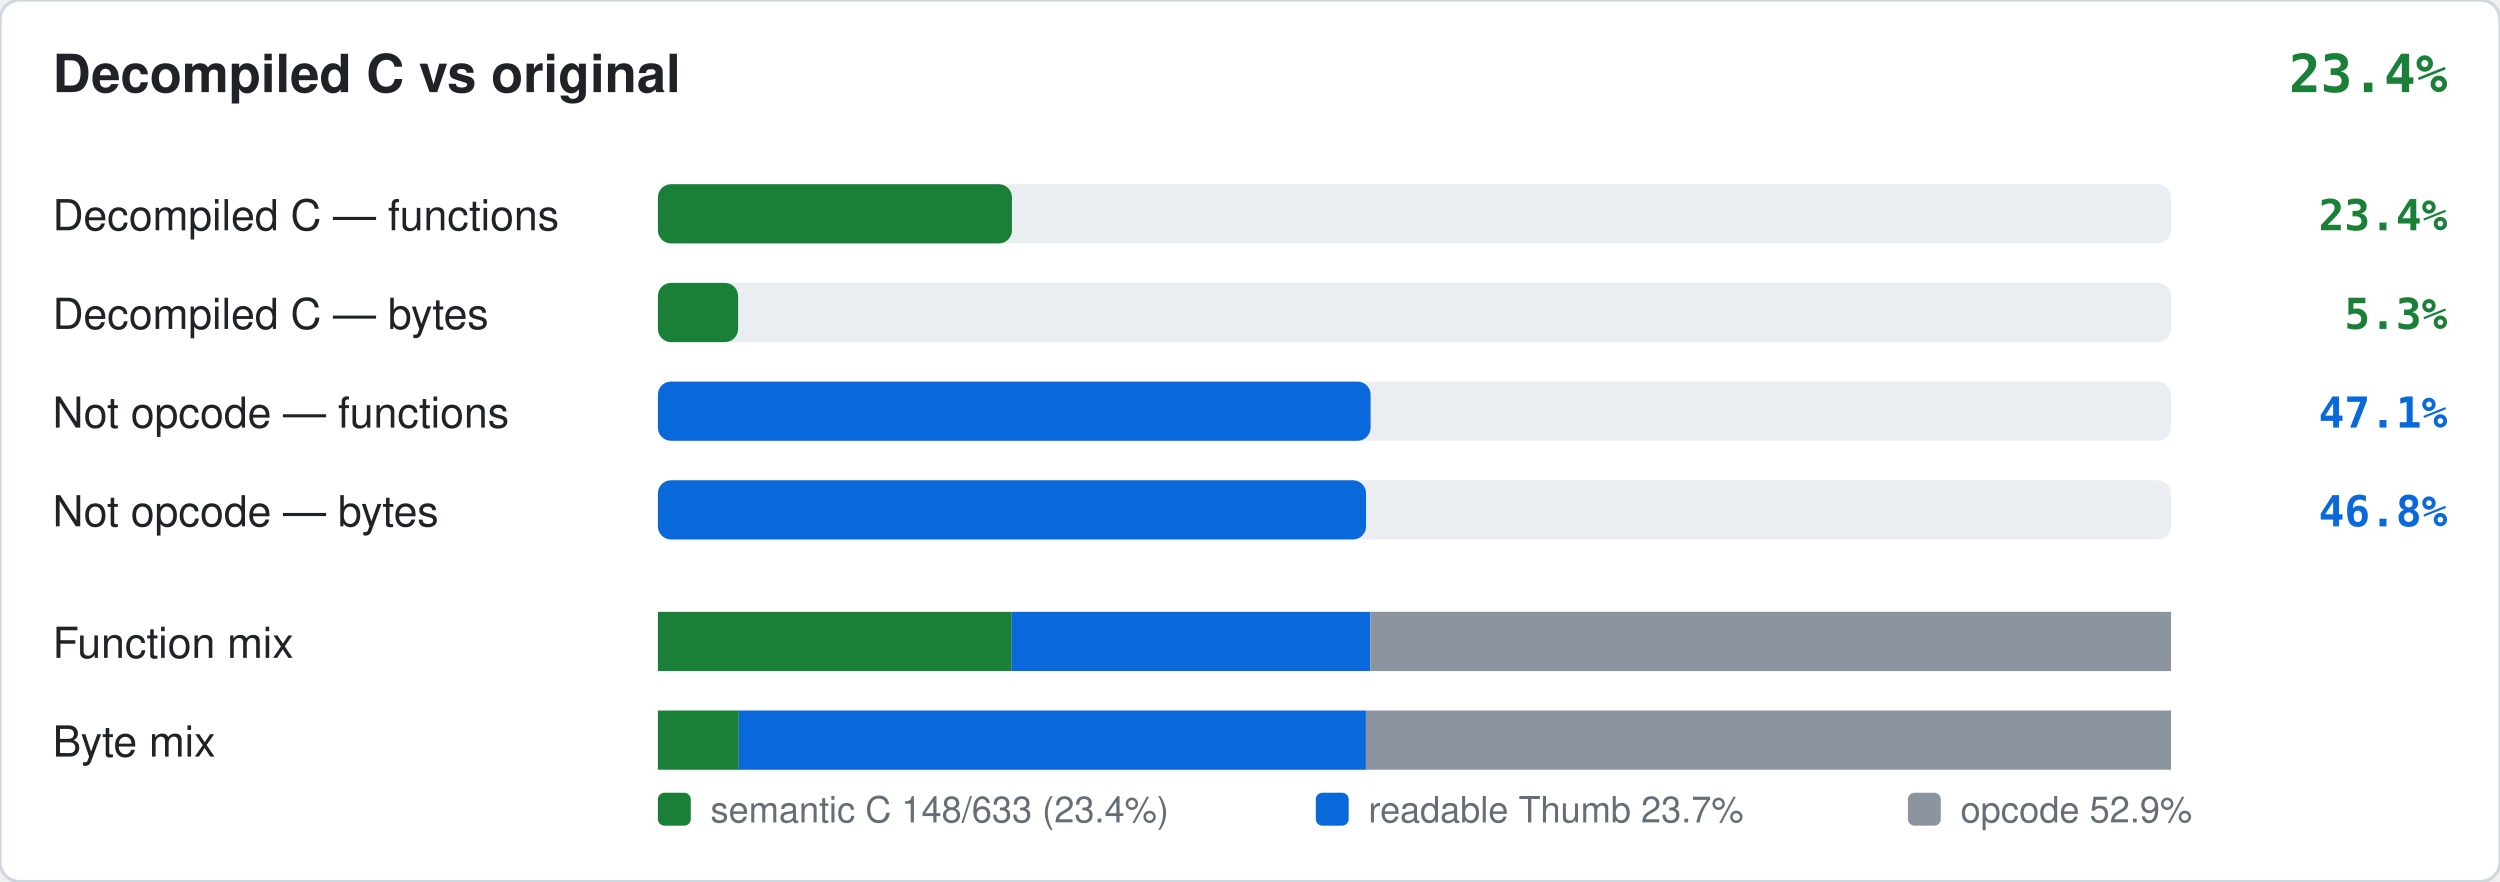
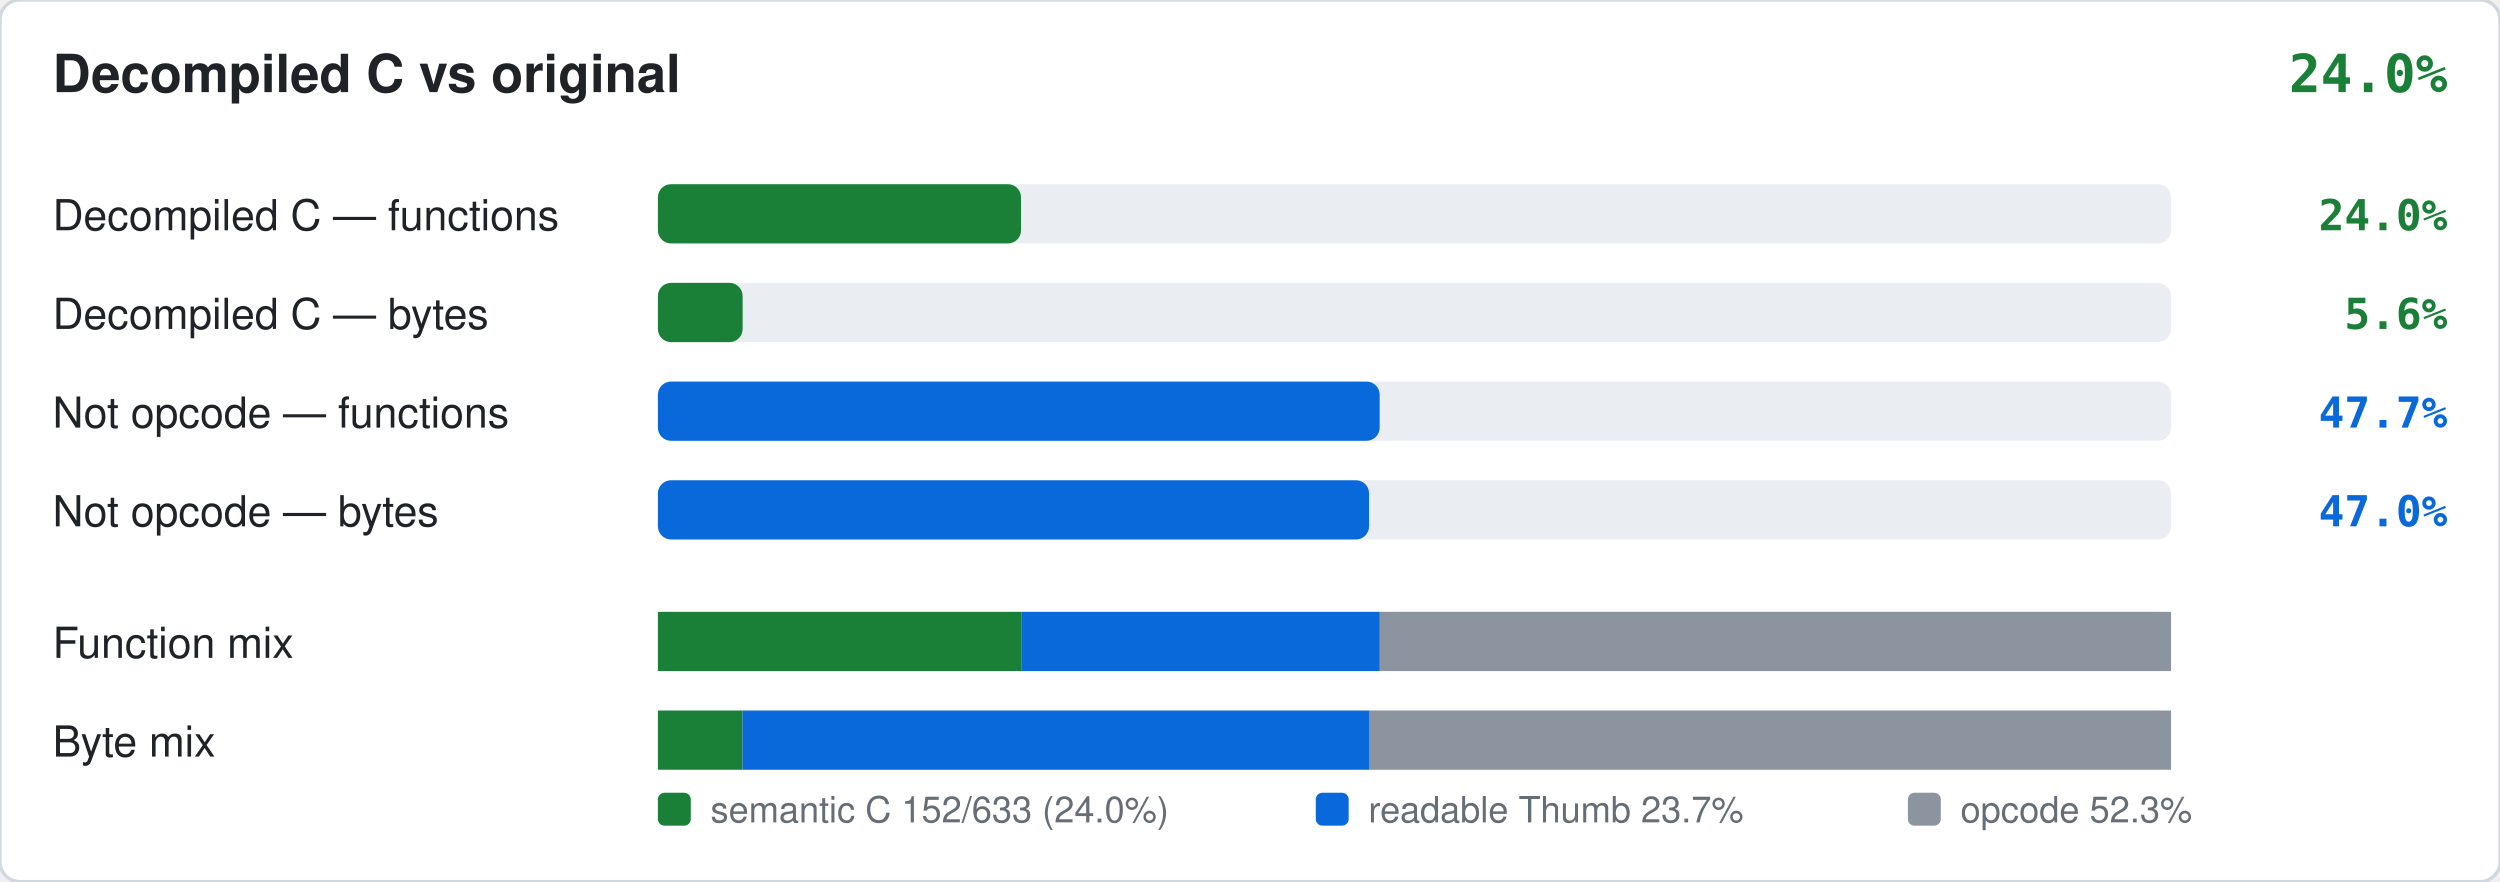
- <svg xmlns="http://www.w3.org/2000/svg" width="760" height="268" viewBox="0 0 760 268" role="img" aria-label="Decompiled C 23.4% functions, 5.3% bytes (148/633, 4,826/90,272)">
+ <svg xmlns="http://www.w3.org/2000/svg" width="760" height="268" viewBox="0 0 760 268" role="img" aria-label="Decompiled C 24.0% functions, 5.6% bytes (152/633, 5,048/90,272)">
  <rect width="760" height="268" rx="6" fill="#ffffff" stroke="#d0d7de" />
  <text x="16" y="28" font-family="-apple-system,BlinkMacSystemFont,Segoe UI,Helvetica,Arial,sans-serif" font-size="16" font-weight="600" fill="#1f2328">Decompiled C vs original</text>
-   <text x="744" y="28" text-anchor="end" font-family="ui-monospace,SFMono-Regular,Menlo,Consolas,monospace" font-size="16" font-weight="700" fill="#1a7f37">23.4%</text>
+   <text x="744" y="28" text-anchor="end" font-family="ui-monospace,SFMono-Regular,Menlo,Consolas,monospace" font-size="16" font-weight="700" fill="#1a7f37">24.0%</text>
  <text x="16" y="70" font-family="-apple-system,BlinkMacSystemFont,Segoe UI,Helvetica,Arial,sans-serif" font-size="13" fill="#1f2328">Decompiled C — functions</text>
  <rect x="200.00" y="56.00" width="460.00" height="18.00" rx="4" fill="#eaeef2" />
-   <rect x="200.00" y="56.00" width="107.64" height="18.00" rx="4" fill="#1a7f37" />
-   <text x="744" y="70" text-anchor="end" font-family="ui-monospace,SFMono-Regular,Menlo,Consolas,monospace" font-size="13" font-weight="700" fill="#1a7f37">23.4%</text>
+   <rect x="200.00" y="56.00" width="110.40" height="18.00" rx="4" fill="#1a7f37" />
+   <text x="744" y="70" text-anchor="end" font-family="ui-monospace,SFMono-Regular,Menlo,Consolas,monospace" font-size="13" font-weight="700" fill="#1a7f37">24.0%</text>
  <text x="16" y="100" font-family="-apple-system,BlinkMacSystemFont,Segoe UI,Helvetica,Arial,sans-serif" font-size="13" fill="#1f2328">Decompiled C — bytes</text>
  <rect x="200.00" y="86.00" width="460.00" height="18.00" rx="4" fill="#eaeef2" />
-   <rect x="200.00" y="86.00" width="24.38" height="18.00" rx="4" fill="#1a7f37" />
-   <text x="744" y="100" text-anchor="end" font-family="ui-monospace,SFMono-Regular,Menlo,Consolas,monospace" font-size="13" font-weight="700" fill="#1a7f37">5.3%</text>
+   <rect x="200.00" y="86.00" width="25.76" height="18.00" rx="4" fill="#1a7f37" />
+   <text x="744" y="100" text-anchor="end" font-family="ui-monospace,SFMono-Regular,Menlo,Consolas,monospace" font-size="13" font-weight="700" fill="#1a7f37">5.6%</text>
  <text x="16" y="130" font-family="-apple-system,BlinkMacSystemFont,Segoe UI,Helvetica,Arial,sans-serif" font-size="13" fill="#1f2328">Not opcode — functions</text>
  <rect x="200.00" y="116.00" width="460.00" height="18.00" rx="4" fill="#eaeef2" />
-   <rect x="200.00" y="116.00" width="216.66" height="18.00" rx="4" fill="#0969da" />
-   <text x="744" y="130" text-anchor="end" font-family="ui-monospace,SFMono-Regular,Menlo,Consolas,monospace" font-size="13" font-weight="700" fill="#0969da">47.1%</text>
+   <rect x="200.00" y="116.00" width="219.42" height="18.00" rx="4" fill="#0969da" />
+   <text x="744" y="130" text-anchor="end" font-family="ui-monospace,SFMono-Regular,Menlo,Consolas,monospace" font-size="13" font-weight="700" fill="#0969da">47.7%</text>
  <text x="16" y="160" font-family="-apple-system,BlinkMacSystemFont,Segoe UI,Helvetica,Arial,sans-serif" font-size="13" fill="#1f2328">Not opcode — bytes</text>
  <rect x="200.00" y="146.00" width="460.00" height="18.00" rx="4" fill="#eaeef2" />
-   <rect x="200.00" y="146.00" width="215.28" height="18.00" rx="4" fill="#0969da" />
-   <text x="744" y="160" text-anchor="end" font-family="ui-monospace,SFMono-Regular,Menlo,Consolas,monospace" font-size="13" font-weight="700" fill="#0969da">46.8%</text>
+   <rect x="200.00" y="146.00" width="216.20" height="18.00" rx="4" fill="#0969da" />
+   <text x="744" y="160" text-anchor="end" font-family="ui-monospace,SFMono-Regular,Menlo,Consolas,monospace" font-size="13" font-weight="700" fill="#0969da">47.0%</text>
  <text x="16" y="200" font-family="-apple-system,BlinkMacSystemFont,Segoe UI,Helvetica,Arial,sans-serif" font-size="13" fill="#1f2328">Function mix</text>
  <rect x="200.00" y="186.00" width="460.00" height="18.00" rx="4" fill="#eaeef2" />
-   <rect x="200.00" y="186.00" width="107.55" height="18.00" fill="#1a7f37" />
-   <rect x="307.55" y="186.00" width="109.00" height="18.00" fill="#0969da" />
-   <rect x="416.56" y="186.00" width="243.44" height="18.00" fill="#8c959f" />
+   <rect x="200.00" y="186.00" width="110.46" height="18.00" fill="#1a7f37" />
+   <rect x="310.46" y="186.00" width="109.00" height="18.00" fill="#0969da" />
+   <rect x="419.46" y="186.00" width="240.54" height="18.00" fill="#8c959f" />
  <text x="16" y="230" font-family="-apple-system,BlinkMacSystemFont,Segoe UI,Helvetica,Arial,sans-serif" font-size="13" fill="#1f2328">Byte mix</text>
  <rect x="200.00" y="216.00" width="460.00" height="18.00" rx="4" fill="#eaeef2" />
-   <rect x="200.00" y="216.00" width="24.59" height="18.00" fill="#1a7f37" />
-   <rect x="224.59" y="216.00" width="190.65" height="18.00" fill="#0969da" />
-   <rect x="415.24" y="216.00" width="244.76" height="18.00" fill="#8c959f" />
+   <rect x="200.00" y="216.00" width="25.72" height="18.00" fill="#1a7f37" />
+   <rect x="225.72" y="216.00" width="190.65" height="18.00" fill="#0969da" />
+   <rect x="416.37" y="216.00" width="243.63" height="18.00" fill="#8c959f" />
  <rect x="200" y="241" width="10" height="10" rx="2" fill="#1a7f37" />
-   <text x="216" y="250" font-family="-apple-system,BlinkMacSystemFont,Segoe UI,Helvetica,Arial,sans-serif" font-size="11" fill="#656d76">semantic C 148/633 (23.4%)</text>
+   <text x="216" y="250" font-family="-apple-system,BlinkMacSystemFont,Segoe UI,Helvetica,Arial,sans-serif" font-size="11" fill="#656d76">semantic C 152/633 (24.0%)</text>
  <rect x="400" y="241" width="10" height="10" rx="2" fill="#0969da" />
  <text x="416" y="250" font-family="-apple-system,BlinkMacSystemFont,Segoe UI,Helvetica,Arial,sans-serif" font-size="11" fill="#656d76">readable Thumb 23.7%</text>
  <rect x="580" y="241" width="10" height="10" rx="2" fill="#8c959f" />
-   <text x="596" y="250" font-family="-apple-system,BlinkMacSystemFont,Segoe UI,Helvetica,Arial,sans-serif" font-size="11" fill="#656d76">opcode 52.9%</text>
+   <text x="596" y="250" font-family="-apple-system,BlinkMacSystemFont,Segoe UI,Helvetica,Arial,sans-serif" font-size="11" fill="#656d76">opcode 52.3%</text>
</svg>
